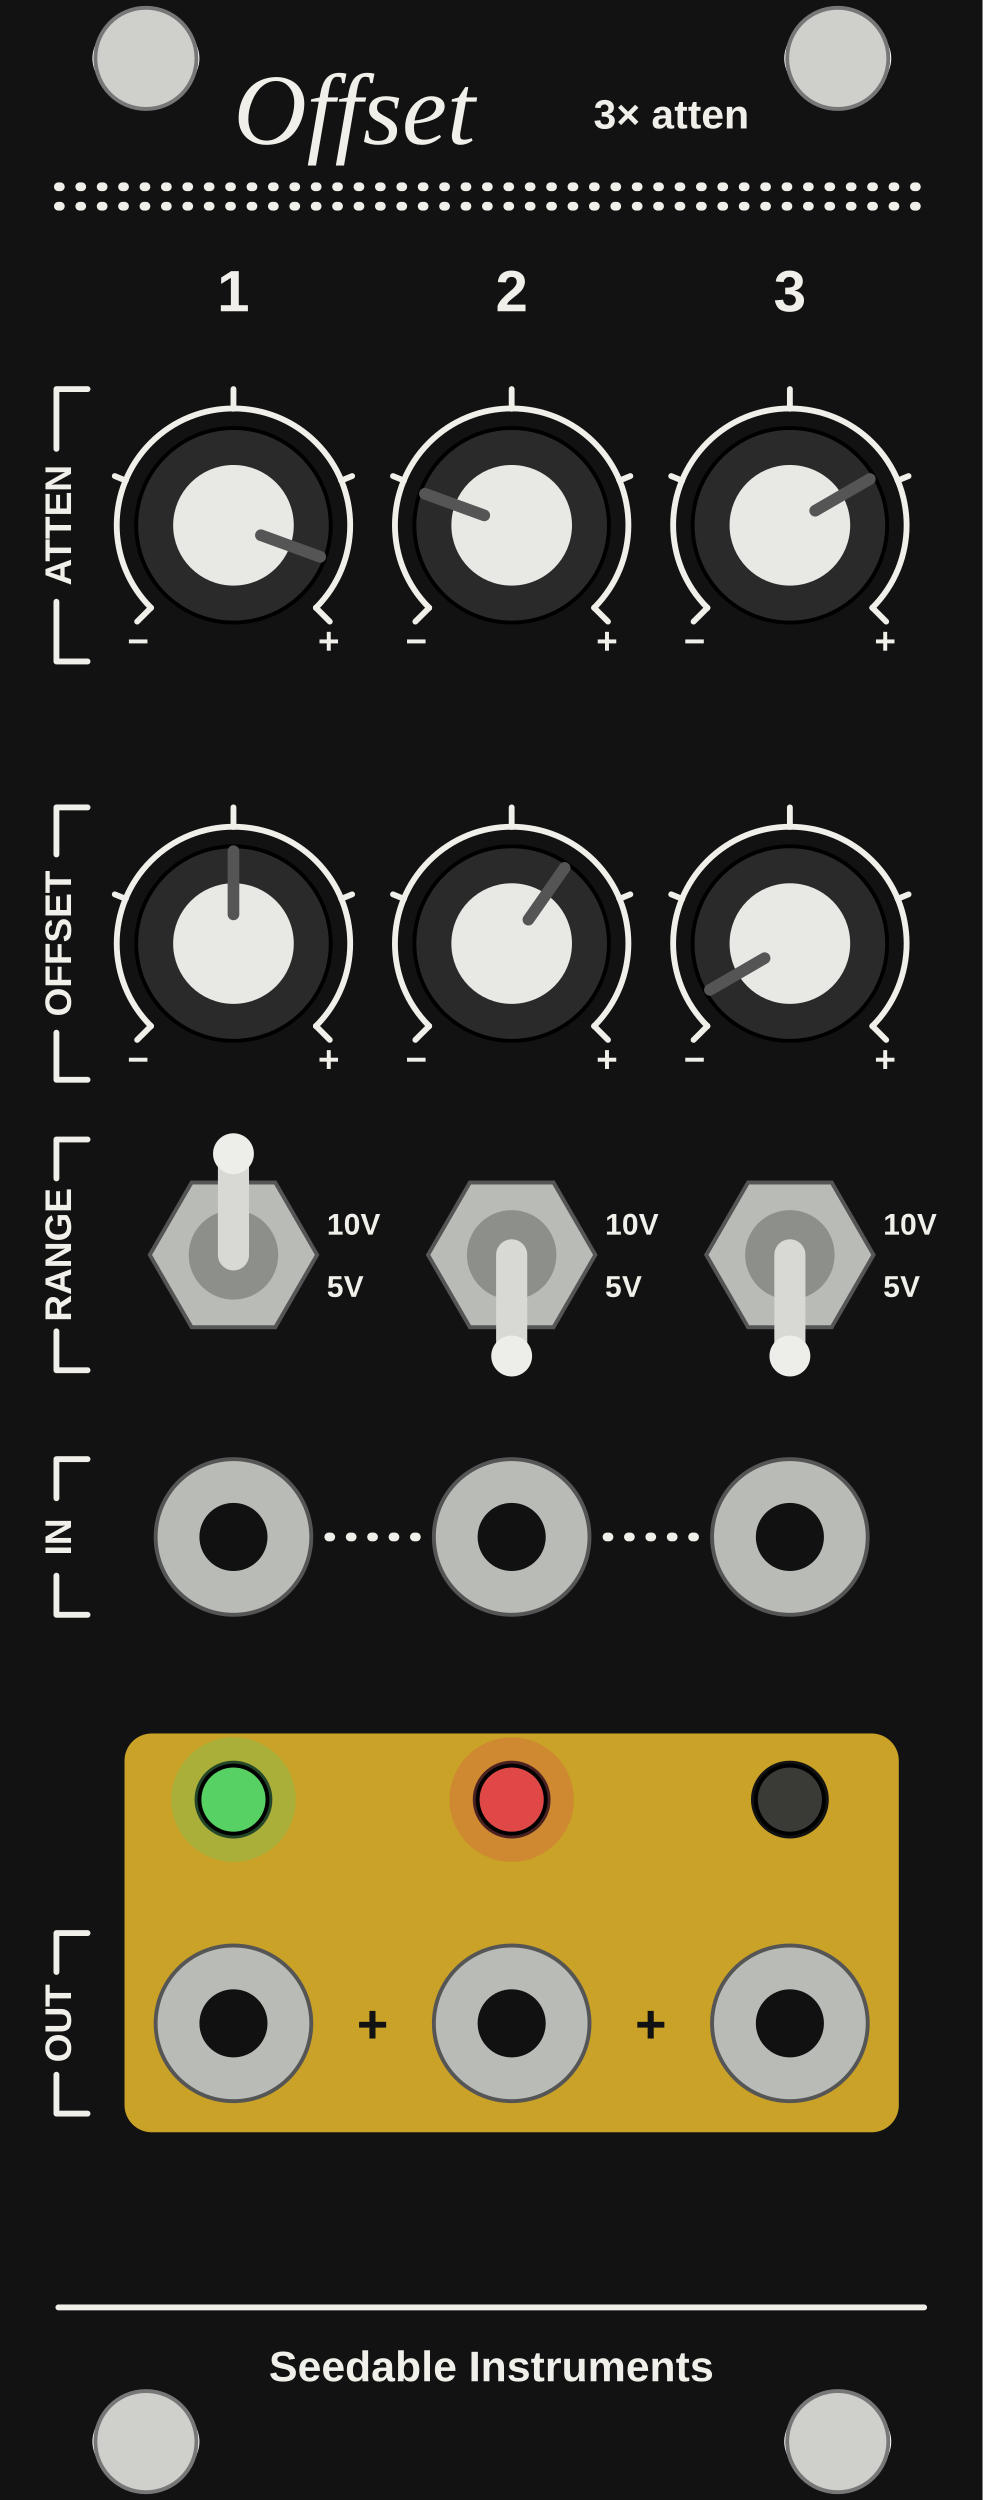
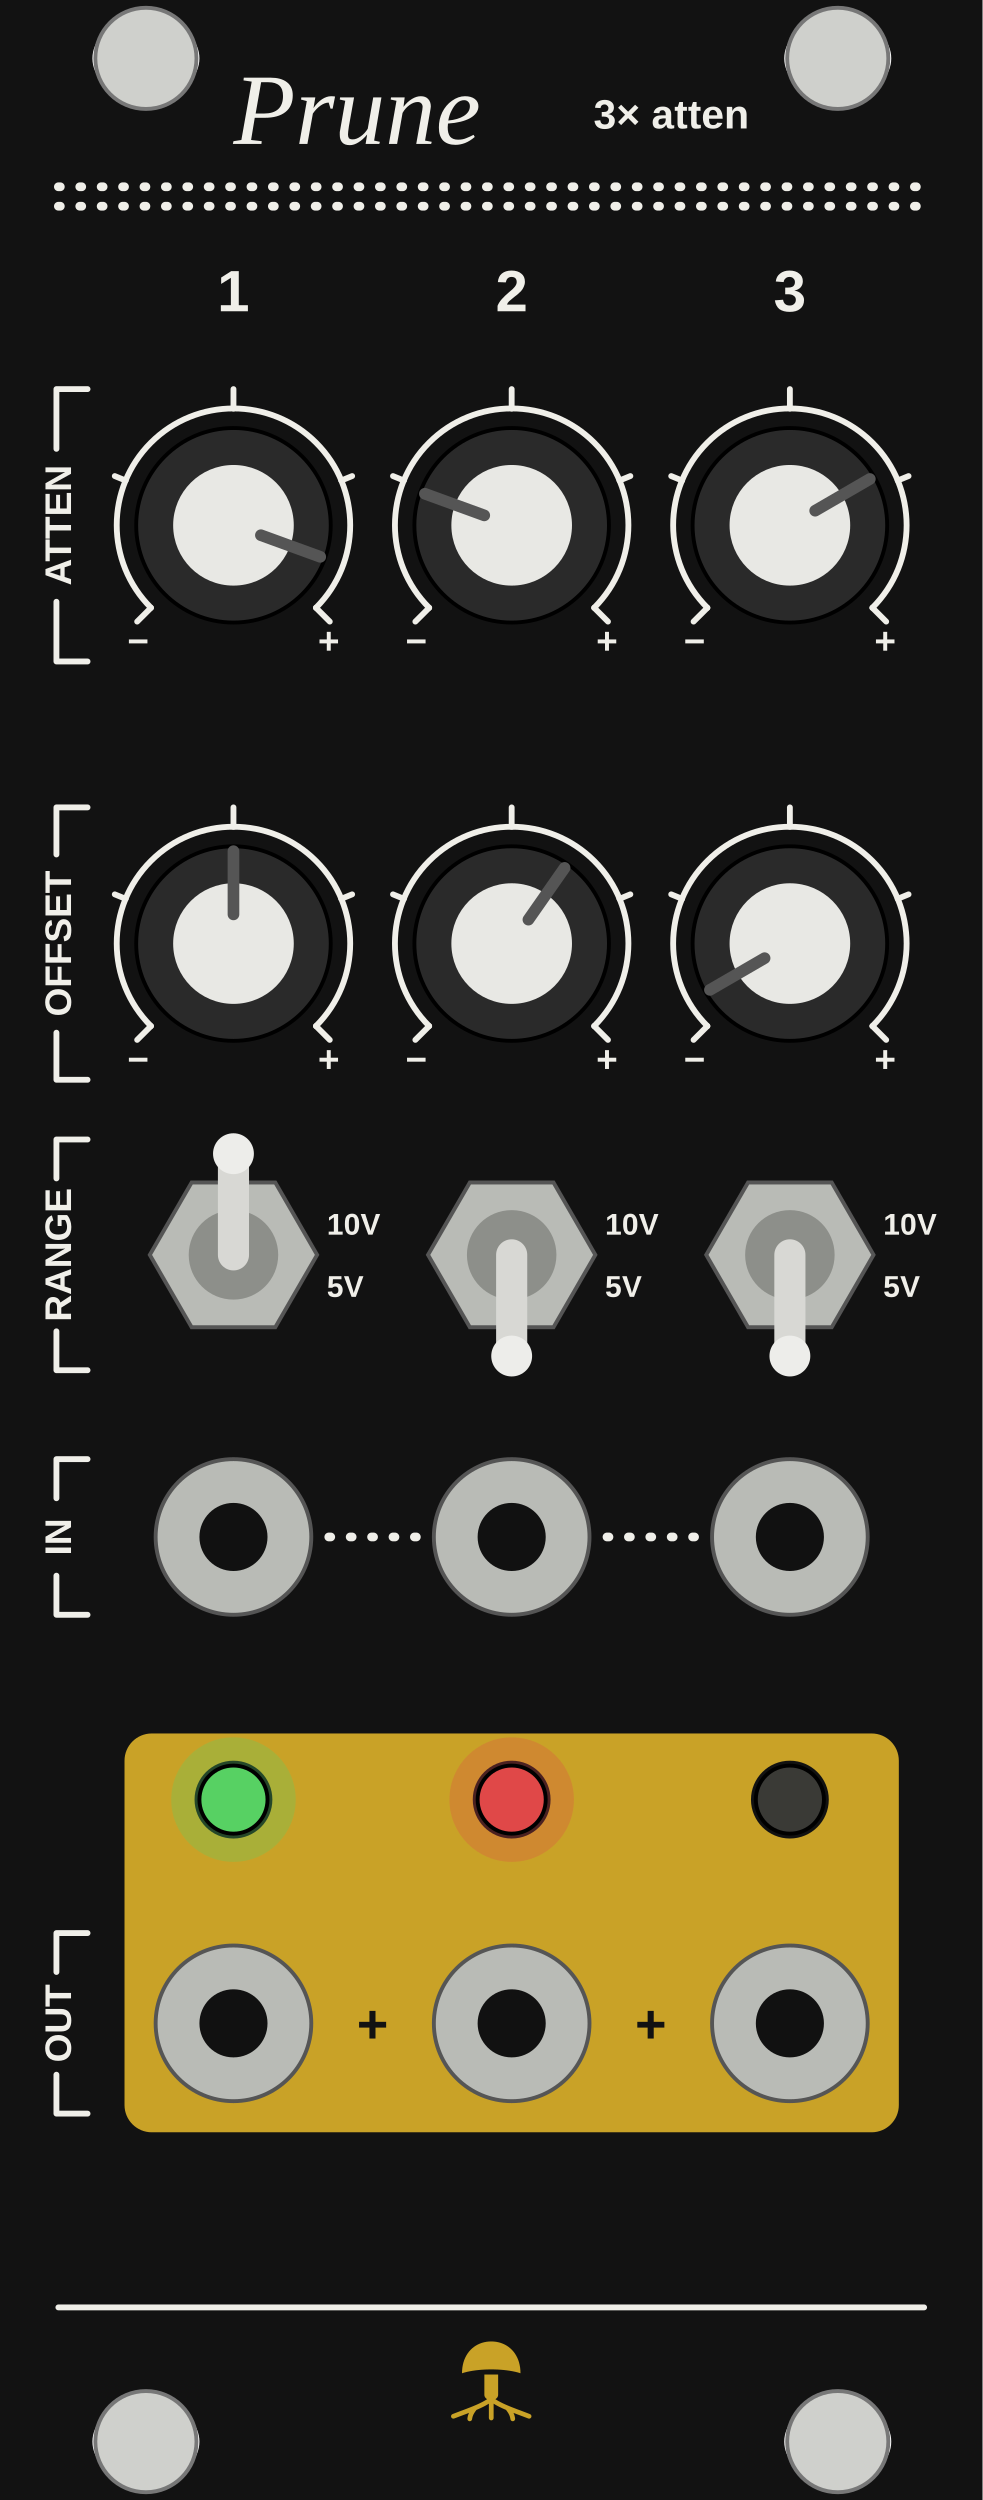
<svg xmlns="http://www.w3.org/2000/svg" width="50.5mm" height="128.5mm" viewBox="0 0 50.5 128.5">
  <style>text{font-family:Arial, Helvetica, sans-serif;font-weight:bold;fill:#f0efe9} .serif{font-family:Georgia, Times New Roman, serif;font-style:italic;font-weight:normal} .silk{stroke:#f0efe9;fill:none;stroke-linecap:round;stroke-linejoin:round} .dots{stroke-dasharray:0.1 1.0;stroke-width:0.45} .copper{fill:#c9a227} .cu-text{fill:#121212} .hole{fill:#ffffff;stroke:none}</style>
  <rect x="0" y="0" width="50.5" height="128.5" fill="#121212" />
  <g id="copper">
    <rect x="6.40" y="89.10" width="39.80" height="20.50" rx="1.4" class="copper" />
    <circle cx="12.00" cy="104.00" r="3.65" class="cu-text" />
    <circle cx="12.00" cy="92.50" r="2.00" class="cu-text" />
    <circle cx="26.30" cy="104.00" r="3.65" class="cu-text" />
    <circle cx="26.30" cy="92.50" r="2.00" class="cu-text" />
    <circle cx="40.60" cy="104.00" r="3.65" class="cu-text" />
    <circle cx="40.60" cy="92.50" r="2.00" class="cu-text" />
    <text x="19.15" y="105.00" font-size="2.8" text-anchor="middle" class="cu-text">+</text>
    <text x="33.45" y="105.00" font-size="2.8" text-anchor="middle" class="cu-text">+</text>
  </g>
  <g id="silk">
-     <text x="12.00" y="7.40" font-size="5.2" text-anchor="start" class="serif">Offset</text>
+     <text x="12.00" y="7.40" font-size="5.2" text-anchor="start" class="serif">Prune</text>
    <text x="38.50" y="6.60" font-size="2.1" text-anchor="end">3× atten</text>
    <polyline points="3.00,9.60 47.50,9.60" class="silk dots" />
    <polyline points="3.00,10.60 47.50,10.60" class="silk dots" />
-     <text x="25.25" y="122.40" font-size="2.2" text-anchor="middle">Seedable Instruments</text>
+     <path d="M 23.747 121.986 L 23.752 121.837 L 23.766 121.693 L 23.790 121.556 L 23.822 121.425 L 23.863 121.301 L 23.913 121.184 L 23.970 121.074 L 24.034 120.971 L 24.105 120.875 L 24.183 120.787 L 24.268 120.706 L 24.358 120.633 L 24.454 120.568 L 24.555 120.511 L 24.661 120.463 L 24.771 120.422 L 24.886 120.391 L 25.004 120.368 L 25.125 120.355 L 25.250 120.350 L 25.375 120.355 L 25.496 120.368 L 25.614 120.391 L 25.729 120.422 L 25.839 120.463 L 25.945 120.511 L 26.046 120.568 L 26.142 120.633 L 26.232 120.706 L 26.317 120.787 L 26.395 120.875 L 26.466 120.971 L 26.530 121.074 L 26.587 121.184 L 26.637 121.301 L 26.678 121.425 L 26.710 121.556 L 26.734 121.693 L 26.748 121.837 L 26.753 121.986 L 26.630 121.948 L 26.497 121.914 L 26.358 121.885 L 26.212 121.859 L 26.060 121.837 L 25.903 121.819 L 25.743 121.805 L 25.580 121.795 L 25.416 121.789 L 25.250 121.787 L 25.084 121.789 L 24.920 121.795 L 24.757 121.805 L 24.597 121.819 L 24.440 121.837 L 24.288 121.859 L 24.142 121.885 L 24.003 121.914 L 23.870 121.948 Z M 24.896 122.052 L 25.604 122.052 L 25.604 123.091 L 25.602 123.117 L 25.599 123.142 L 25.592 123.165 L 25.584 123.187 L 25.573 123.208 L 25.561 123.228 L 25.546 123.247 L 25.530 123.264 L 25.512 123.281 L 25.493 123.296 L 25.473 123.310 L 25.451 123.324 L 25.428 123.336 L 25.404 123.348 L 25.380 123.359 L 25.355 123.369 L 25.329 123.378 L 25.303 123.386 L 25.276 123.394 L 25.250 123.401 L 25.224 123.394 L 25.197 123.386 L 25.171 123.378 L 25.145 123.369 L 25.120 123.359 L 25.096 123.348 L 25.072 123.336 L 25.049 123.324 L 25.027 123.310 L 25.007 123.296 L 24.988 123.281 L 24.970 123.264 L 24.954 123.247 L 24.939 123.228 L 24.927 123.208 L 24.916 123.187 L 24.908 123.165 L 24.901 123.142 L 24.898 123.117 L 24.896 123.091 Z M 25.219 123.195 L 25.266 123.192 L 25.311 123.207 L 25.347 123.239 L 25.367 123.281 L 25.370 123.329 L 25.355 123.374 L 25.324 123.409 L 25.253 123.463 L 25.177 123.516 L 25.098 123.567 L 25.015 123.616 L 24.929 123.664 L 24.840 123.710 L 24.748 123.754 L 24.654 123.798 L 24.556 123.841 L 24.457 123.883 L 24.355 123.925 L 24.250 123.967 L 24.144 124.008 L 24.035 124.050 L 23.925 124.092 L 23.813 124.134 L 23.699 124.177 L 23.584 124.220 L 23.467 124.265 L 23.348 124.310 L 23.302 124.319 L 23.255 124.308 L 23.216 124.281 L 23.191 124.241 L 23.183 124.194 L 23.193 124.148 L 23.221 124.109 L 23.261 124.084 L 23.380 124.038 L 23.497 123.993 L 23.613 123.949 L 23.727 123.906 L 23.839 123.864 L 23.949 123.823 L 24.056 123.781 L 24.161 123.741 L 24.264 123.700 L 24.363 123.659 L 24.460 123.618 L 24.553 123.577 L 24.644 123.535 L 24.731 123.492 L 24.814 123.449 L 24.894 123.405 L 24.970 123.360 L 25.042 123.314 L 25.110 123.266 L 25.176 123.216 Z M 25.145 123.374 L 25.130 123.329 L 25.133 123.281 L 25.153 123.239 L 25.189 123.207 L 25.234 123.192 L 25.281 123.195 L 25.324 123.216 L 25.390 123.266 L 25.458 123.314 L 25.530 123.360 L 25.606 123.405 L 25.686 123.449 L 25.769 123.492 L 25.856 123.535 L 25.947 123.577 L 26.040 123.618 L 26.137 123.659 L 26.236 123.700 L 26.339 123.741 L 26.444 123.781 L 26.551 123.823 L 26.661 123.864 L 26.773 123.906 L 26.887 123.949 L 27.003 123.993 L 27.120 124.038 L 27.239 124.084 L 27.279 124.109 L 27.307 124.148 L 27.317 124.194 L 27.309 124.241 L 27.284 124.281 L 27.245 124.308 L 27.198 124.319 L 27.152 124.310 L 27.033 124.265 L 26.916 124.220 L 26.801 124.177 L 26.687 124.134 L 26.575 124.092 L 26.465 124.050 L 26.356 124.008 L 26.250 123.967 L 26.145 123.925 L 26.043 123.883 L 25.944 123.841 L 25.846 123.798 L 25.752 123.754 L 25.660 123.710 L 25.571 123.664 L 25.485 123.616 L 25.402 123.567 L 25.323 123.516 L 25.247 123.463 L 25.176 123.409 Z M 25.138 123.266 L 25.164 123.227 L 25.203 123.200 L 25.250 123.191 L 25.297 123.200 L 25.336 123.227 L 25.362 123.266 L 25.372 123.313 L 25.372 124.285 L 25.362 124.332 L 25.336 124.371 L 25.297 124.398 L 25.250 124.407 L 25.203 124.398 L 25.164 124.371 L 25.138 124.332 L 25.128 124.285 L 25.128 123.313 Z M 24.350 123.671 L 24.395 123.656 L 24.443 123.660 L 24.485 123.681 L 24.516 123.717 L 24.531 123.762 L 24.527 123.810 L 24.505 123.852 L 24.480 123.884 L 24.458 123.914 L 24.436 123.943 L 24.417 123.971 L 24.399 123.998 L 24.382 124.024 L 24.367 124.049 L 24.353 124.074 L 24.341 124.098 L 24.329 124.121 L 24.319 124.144 L 24.310 124.167 L 24.302 124.189 L 24.294 124.211 L 24.288 124.233 L 24.282 124.255 L 24.277 124.277 L 24.272 124.299 L 24.268 124.322 L 24.265 124.346 L 24.250 124.391 L 24.218 124.427 L 24.175 124.447 L 24.128 124.450 L 24.083 124.434 L 24.048 124.403 L 24.027 124.360 L 24.024 124.313 L 24.028 124.285 L 24.033 124.255 L 24.039 124.226 L 24.046 124.196 L 24.053 124.167 L 24.062 124.137 L 24.072 124.108 L 24.083 124.078 L 24.096 124.048 L 24.109 124.018 L 24.124 123.988 L 24.140 123.958 L 24.157 123.927 L 24.175 123.897 L 24.195 123.865 L 24.216 123.834 L 24.239 123.801 L 24.262 123.769 L 24.288 123.735 L 24.314 123.702 Z M 25.973 123.810 L 25.969 123.762 L 25.984 123.717 L 26.015 123.681 L 26.057 123.660 L 26.105 123.656 L 26.150 123.671 L 26.186 123.702 L 26.212 123.735 L 26.238 123.769 L 26.261 123.801 L 26.284 123.834 L 26.305 123.865 L 26.325 123.897 L 26.343 123.927 L 26.360 123.958 L 26.376 123.988 L 26.391 124.018 L 26.404 124.048 L 26.417 124.078 L 26.428 124.108 L 26.438 124.137 L 26.447 124.167 L 26.454 124.196 L 26.461 124.226 L 26.467 124.255 L 26.472 124.285 L 26.476 124.313 L 26.473 124.360 L 26.452 124.403 L 26.417 124.434 L 26.372 124.450 L 26.325 124.447 L 26.282 124.427 L 26.250 124.391 L 26.235 124.346 L 26.232 124.322 L 26.228 124.299 L 26.223 124.277 L 26.218 124.255 L 26.212 124.233 L 26.206 124.211 L 26.198 124.189 L 26.190 124.167 L 26.181 124.144 L 26.171 124.121 L 26.159 124.098 L 26.147 124.074 L 26.133 124.049 L 26.118 124.024 L 26.101 123.998 L 26.083 123.971 L 26.064 123.943 L 26.042 123.914 L 26.020 123.884 L 25.995 123.852 Z" class="copper" />
    <polyline points="3.00,118.60 47.50,118.60" class="silk" stroke-width="0.3" />
    <text x="12.00" y="16.00" font-size="3.0" text-anchor="middle">1</text>
    <text x="26.30" y="16.00" font-size="3.0" text-anchor="middle">2</text>
    <text x="40.60" y="16.00" font-size="3.0" text-anchor="middle">3</text>
    <path d="M 7.76 31.24 A 6.0 6.0 0 1 1 16.24 31.24" class="silk" stroke-width="0.3" />
    <polyline points="7.76,31.24 7.05,31.95" class="silk" stroke-width="0.3" />
    <polyline points="6.46,24.70 5.90,24.47" class="silk" stroke-width="0.3" />
    <polyline points="12.00,21.00 12.00,20.00" class="silk" stroke-width="0.3" />
    <polyline points="17.54,24.70 18.10,24.47" class="silk" stroke-width="0.3" />
    <polyline points="16.24,31.24 16.95,31.95" class="silk" stroke-width="0.3" />
    <text x="7.10" y="33.60" font-size="1.9" text-anchor="middle">−</text>
    <text x="16.90" y="33.60" font-size="1.9" text-anchor="middle">+</text>
    <path d="M 7.76 52.74 A 6.0 6.0 0 1 1 16.24 52.74" class="silk" stroke-width="0.3" />
    <polyline points="7.76,52.74 7.05,53.45" class="silk" stroke-width="0.3" />
    <polyline points="6.46,46.20 5.90,45.97" class="silk" stroke-width="0.3" />
    <polyline points="12.00,42.50 12.00,41.50" class="silk" stroke-width="0.3" />
    <polyline points="17.54,46.20 18.10,45.97" class="silk" stroke-width="0.3" />
    <polyline points="16.24,52.74 16.95,53.45" class="silk" stroke-width="0.3" />
    <text x="7.10" y="55.10" font-size="1.9" text-anchor="middle">−</text>
    <text x="16.90" y="55.10" font-size="1.9" text-anchor="middle">+</text>
    <path d="M 22.06 31.24 A 6.0 6.0 0 1 1 30.54 31.24" class="silk" stroke-width="0.3" />
    <polyline points="22.06,31.24 21.35,31.95" class="silk" stroke-width="0.3" />
    <polyline points="20.76,24.70 20.20,24.47" class="silk" stroke-width="0.3" />
    <polyline points="26.30,21.00 26.30,20.00" class="silk" stroke-width="0.3" />
    <polyline points="31.84,24.70 32.40,24.47" class="silk" stroke-width="0.3" />
    <polyline points="30.54,31.24 31.25,31.95" class="silk" stroke-width="0.3" />
    <text x="21.40" y="33.60" font-size="1.9" text-anchor="middle">−</text>
    <text x="31.20" y="33.60" font-size="1.9" text-anchor="middle">+</text>
    <path d="M 22.06 52.74 A 6.0 6.0 0 1 1 30.54 52.74" class="silk" stroke-width="0.3" />
    <polyline points="22.06,52.74 21.35,53.45" class="silk" stroke-width="0.3" />
    <polyline points="20.76,46.20 20.20,45.97" class="silk" stroke-width="0.3" />
    <polyline points="26.30,42.50 26.30,41.50" class="silk" stroke-width="0.3" />
    <polyline points="31.84,46.20 32.40,45.97" class="silk" stroke-width="0.3" />
    <polyline points="30.54,52.74 31.25,53.45" class="silk" stroke-width="0.3" />
    <text x="21.40" y="55.10" font-size="1.9" text-anchor="middle">−</text>
    <text x="31.20" y="55.10" font-size="1.9" text-anchor="middle">+</text>
    <path d="M 36.36 31.24 A 6.0 6.0 0 1 1 44.84 31.24" class="silk" stroke-width="0.3" />
    <polyline points="36.36,31.24 35.65,31.95" class="silk" stroke-width="0.3" />
    <polyline points="35.06,24.70 34.50,24.47" class="silk" stroke-width="0.3" />
    <polyline points="40.60,21.00 40.60,20.00" class="silk" stroke-width="0.3" />
    <polyline points="46.14,24.70 46.70,24.47" class="silk" stroke-width="0.3" />
    <polyline points="44.84,31.24 45.55,31.95" class="silk" stroke-width="0.3" />
    <text x="35.70" y="33.60" font-size="1.9" text-anchor="middle">−</text>
    <text x="45.50" y="33.60" font-size="1.9" text-anchor="middle">+</text>
    <path d="M 36.36 52.74 A 6.0 6.0 0 1 1 44.84 52.74" class="silk" stroke-width="0.3" />
    <polyline points="36.36,52.74 35.65,53.45" class="silk" stroke-width="0.3" />
    <polyline points="35.06,46.20 34.50,45.97" class="silk" stroke-width="0.3" />
    <polyline points="40.60,42.50 40.60,41.50" class="silk" stroke-width="0.3" />
    <polyline points="46.14,46.20 46.70,45.97" class="silk" stroke-width="0.3" />
    <polyline points="44.84,52.74 45.55,53.45" class="silk" stroke-width="0.3" />
    <text x="35.70" y="55.10" font-size="1.9" text-anchor="middle">−</text>
    <text x="45.50" y="55.10" font-size="1.9" text-anchor="middle">+</text>
    <text x="16.80" y="63.46" font-size="1.55" text-anchor="start">10V</text>
    <text x="16.80" y="66.66" font-size="1.55" text-anchor="start">5V</text>
    <text x="31.10" y="63.46" font-size="1.55" text-anchor="start">10V</text>
    <text x="31.10" y="66.66" font-size="1.55" text-anchor="start">5V</text>
    <text x="45.40" y="63.46" font-size="1.55" text-anchor="start">10V</text>
    <text x="45.40" y="66.66" font-size="1.55" text-anchor="start">5V</text>
    <text x="3.65" y="27.00" font-size="1.9" text-anchor="middle" transform="rotate(-90 3.65 27.00)">ATTEN</text>
    <polyline points="4.50,20.00 2.90,20.00 2.90,23.07" class="silk" stroke-width="0.3" />
    <polyline points="2.90,30.93 2.90,34.00 4.50,34.00" class="silk" stroke-width="0.3" />
    <text x="3.65" y="48.50" font-size="1.9" text-anchor="middle" transform="rotate(-90 3.65 48.50)">OFFSET</text>
    <polyline points="4.50,41.50 2.90,41.50 2.90,43.92" class="silk" stroke-width="0.3" />
    <polyline points="2.90,53.08 2.90,55.50 4.50,55.50" class="silk" stroke-width="0.3" />
    <text x="3.65" y="64.50" font-size="1.9" text-anchor="middle" transform="rotate(-90 3.65 64.50)">RANGE</text>
    <polyline points="4.50,58.57 2.90,58.57 2.90,60.57" class="silk" stroke-width="0.3" />
    <polyline points="2.90,68.43 2.90,70.43 4.50,70.43" class="silk" stroke-width="0.3" />
    <text x="3.65" y="79.00" font-size="1.9" text-anchor="middle" transform="rotate(-90 3.65 79.00)">IN</text>
    <polyline points="4.50,75.00 2.90,75.00 2.90,77.01" class="silk" stroke-width="0.3" />
    <polyline points="2.90,80.99 2.90,83.00 4.50,83.00" class="silk" stroke-width="0.3" />
    <text x="3.65" y="104.00" font-size="1.9" text-anchor="middle" transform="rotate(-90 3.65 104.00)">OUT</text>
    <polyline points="4.50,99.36 2.90,99.36 2.90,101.36" class="silk" stroke-width="0.3" />
    <polyline points="2.90,106.64 2.90,108.64 4.50,108.64" class="silk" stroke-width="0.3" />
    <polyline points="16.90,79.00 21.40,79.00" class="silk dots" />
    <polyline points="31.20,79.00 35.70,79.00" class="silk dots" />
  </g>
  <g id="holes">
    <circle cx="12.00" cy="27.00" r="3.75" class="hole" />
    <circle cx="12.00" cy="48.50" r="3.75" class="hole" />
    <circle cx="12.00" cy="79.00" r="3.25" class="hole" />
    <circle cx="12.00" cy="104.00" r="3.25" class="hole" />
    <circle cx="12.00" cy="92.50" r="1.60" class="hole" />
    <circle cx="12.00" cy="64.50" r="3.25" class="hole" />
    <circle cx="26.30" cy="27.00" r="3.75" class="hole" />
    <circle cx="26.30" cy="48.50" r="3.75" class="hole" />
    <circle cx="26.30" cy="79.00" r="3.25" class="hole" />
    <circle cx="26.30" cy="104.00" r="3.25" class="hole" />
    <circle cx="26.30" cy="92.50" r="1.60" class="hole" />
    <circle cx="26.30" cy="64.50" r="3.25" class="hole" />
    <circle cx="40.60" cy="27.00" r="3.75" class="hole" />
    <circle cx="40.60" cy="48.50" r="3.75" class="hole" />
    <circle cx="40.60" cy="79.00" r="3.25" class="hole" />
    <circle cx="40.60" cy="104.00" r="3.25" class="hole" />
    <circle cx="40.60" cy="92.50" r="1.60" class="hole" />
    <circle cx="40.60" cy="64.50" r="3.25" class="hole" />
    <rect x="4.75" y="1.40" width="5.5" height="3.2" rx="1.6" class="hole" />
    <rect x="4.75" y="123.90" width="5.5" height="3.2" rx="1.6" class="hole" />
    <rect x="40.31" y="1.40" width="5.5" height="3.2" rx="1.6" class="hole" />
    <rect x="40.31" y="123.90" width="5.5" height="3.2" rx="1.6" class="hole" />
  </g>
  <g id="mockup">
    <circle cx="12.00" cy="27.00" r="5.0" fill="#2a2a2a" stroke="#000" stroke-width="0.2" />
    <circle cx="12.00" cy="27.00" r="3.10" fill="#e8e8e4" />
    <line x1="13.41" y1="27.51" x2="16.46" y2="28.62" stroke="#555" stroke-width="0.6" stroke-linecap="round" />
    <circle cx="12.00" cy="48.50" r="5.0" fill="#2a2a2a" stroke="#000" stroke-width="0.2" />
    <circle cx="12.00" cy="48.50" r="3.10" fill="#e8e8e4" />
    <line x1="12.00" y1="47.00" x2="12.00" y2="43.75" stroke="#555" stroke-width="0.6" stroke-linecap="round" />
    <circle cx="12.00" cy="79.00" r="4.0" fill="#b9bbb6" stroke="#555" stroke-width="0.2" />
    <circle cx="12.00" cy="79.00" r="1.75" fill="#111" />
    <circle cx="12.00" cy="104.00" r="4.0" fill="#b9bbb6" stroke="#555" stroke-width="0.2" />
    <circle cx="12.00" cy="104.00" r="1.75" fill="#111" />
    <circle cx="12.00" cy="92.50" r="3.2" fill="#57d163" opacity="0.28" />
    <circle cx="12.00" cy="92.50" r="1.75" fill="#57d163" stroke="#000" stroke-width="0.2" />
    <polygon points="16.30,64.50 14.15,68.22 9.85,68.22 7.70,64.50 9.85,60.78 14.15,60.78" fill="#b9bbb6" stroke="#555" stroke-width="0.2" />
    <circle cx="12.00" cy="64.50" r="2.3" fill="#8d8f8a" />
    <line x1="12.00" y1="64.50" x2="12.00" y2="59.30" stroke="#d8d8d4" stroke-width="1.6" stroke-linecap="round" />
    <circle cx="12.00" cy="59.30" r="1.05" fill="#ededea" />
    <circle cx="26.30" cy="27.00" r="5.0" fill="#2a2a2a" stroke="#000" stroke-width="0.2" />
    <circle cx="26.30" cy="27.00" r="3.10" fill="#e8e8e4" />
    <line x1="24.89" y1="26.49" x2="21.84" y2="25.38" stroke="#555" stroke-width="0.6" stroke-linecap="round" />
    <circle cx="26.30" cy="48.50" r="5.0" fill="#2a2a2a" stroke="#000" stroke-width="0.2" />
    <circle cx="26.30" cy="48.50" r="3.10" fill="#e8e8e4" />
    <line x1="27.16" y1="47.27" x2="29.02" y2="44.61" stroke="#555" stroke-width="0.6" stroke-linecap="round" />
    <circle cx="26.30" cy="79.00" r="4.0" fill="#b9bbb6" stroke="#555" stroke-width="0.2" />
    <circle cx="26.30" cy="79.00" r="1.75" fill="#111" />
    <circle cx="26.30" cy="104.00" r="4.0" fill="#b9bbb6" stroke="#555" stroke-width="0.2" />
    <circle cx="26.30" cy="104.00" r="1.75" fill="#111" />
    <circle cx="26.30" cy="92.50" r="3.2" fill="#e04848" opacity="0.28" />
    <circle cx="26.30" cy="92.50" r="1.75" fill="#e04848" stroke="#000" stroke-width="0.2" />
    <polygon points="30.60,64.50 28.45,68.22 24.15,68.22 22.00,64.50 24.15,60.78 28.45,60.78" fill="#b9bbb6" stroke="#555" stroke-width="0.2" />
    <circle cx="26.30" cy="64.50" r="2.3" fill="#8d8f8a" />
    <line x1="26.30" y1="64.50" x2="26.30" y2="69.70" stroke="#d8d8d4" stroke-width="1.6" stroke-linecap="round" />
    <circle cx="26.30" cy="69.70" r="1.05" fill="#ededea" />
    <circle cx="40.60" cy="27.00" r="5.0" fill="#2a2a2a" stroke="#000" stroke-width="0.2" />
    <circle cx="40.60" cy="27.00" r="3.10" fill="#e8e8e4" />
    <line x1="41.90" y1="26.25" x2="44.71" y2="24.62" stroke="#555" stroke-width="0.6" stroke-linecap="round" />
    <circle cx="40.60" cy="48.50" r="5.0" fill="#2a2a2a" stroke="#000" stroke-width="0.2" />
    <circle cx="40.60" cy="48.50" r="3.10" fill="#e8e8e4" />
    <line x1="39.30" y1="49.25" x2="36.49" y2="50.88" stroke="#555" stroke-width="0.6" stroke-linecap="round" />
    <circle cx="40.60" cy="79.00" r="4.0" fill="#b9bbb6" stroke="#555" stroke-width="0.2" />
    <circle cx="40.60" cy="79.00" r="1.75" fill="#111" />
    <circle cx="40.60" cy="104.00" r="4.0" fill="#b9bbb6" stroke="#555" stroke-width="0.2" />
    <circle cx="40.60" cy="104.00" r="1.75" fill="#111" />
    <circle cx="40.60" cy="92.50" r="1.75" fill="#3a3a36" stroke="#000" stroke-width="0.2" />
    <polygon points="44.90,64.50 42.75,68.22 38.45,68.22 36.30,64.50 38.45,60.78 42.75,60.78" fill="#b9bbb6" stroke="#555" stroke-width="0.2" />
    <circle cx="40.60" cy="64.50" r="2.3" fill="#8d8f8a" />
    <line x1="40.60" y1="64.50" x2="40.60" y2="69.70" stroke="#d8d8d4" stroke-width="1.6" stroke-linecap="round" />
    <circle cx="40.60" cy="69.70" r="1.05" fill="#ededea" />
    <circle cx="7.50" cy="3.00" r="2.6" fill="#cfd0cc" stroke="#777" stroke-width="0.2" />
    <circle cx="7.50" cy="125.50" r="2.6" fill="#cfd0cc" stroke="#777" stroke-width="0.2" />
    <circle cx="43.06" cy="3.00" r="2.6" fill="#cfd0cc" stroke="#777" stroke-width="0.2" />
    <circle cx="43.06" cy="125.50" r="2.6" fill="#cfd0cc" stroke="#777" stroke-width="0.2" />
  </g>
</svg>
